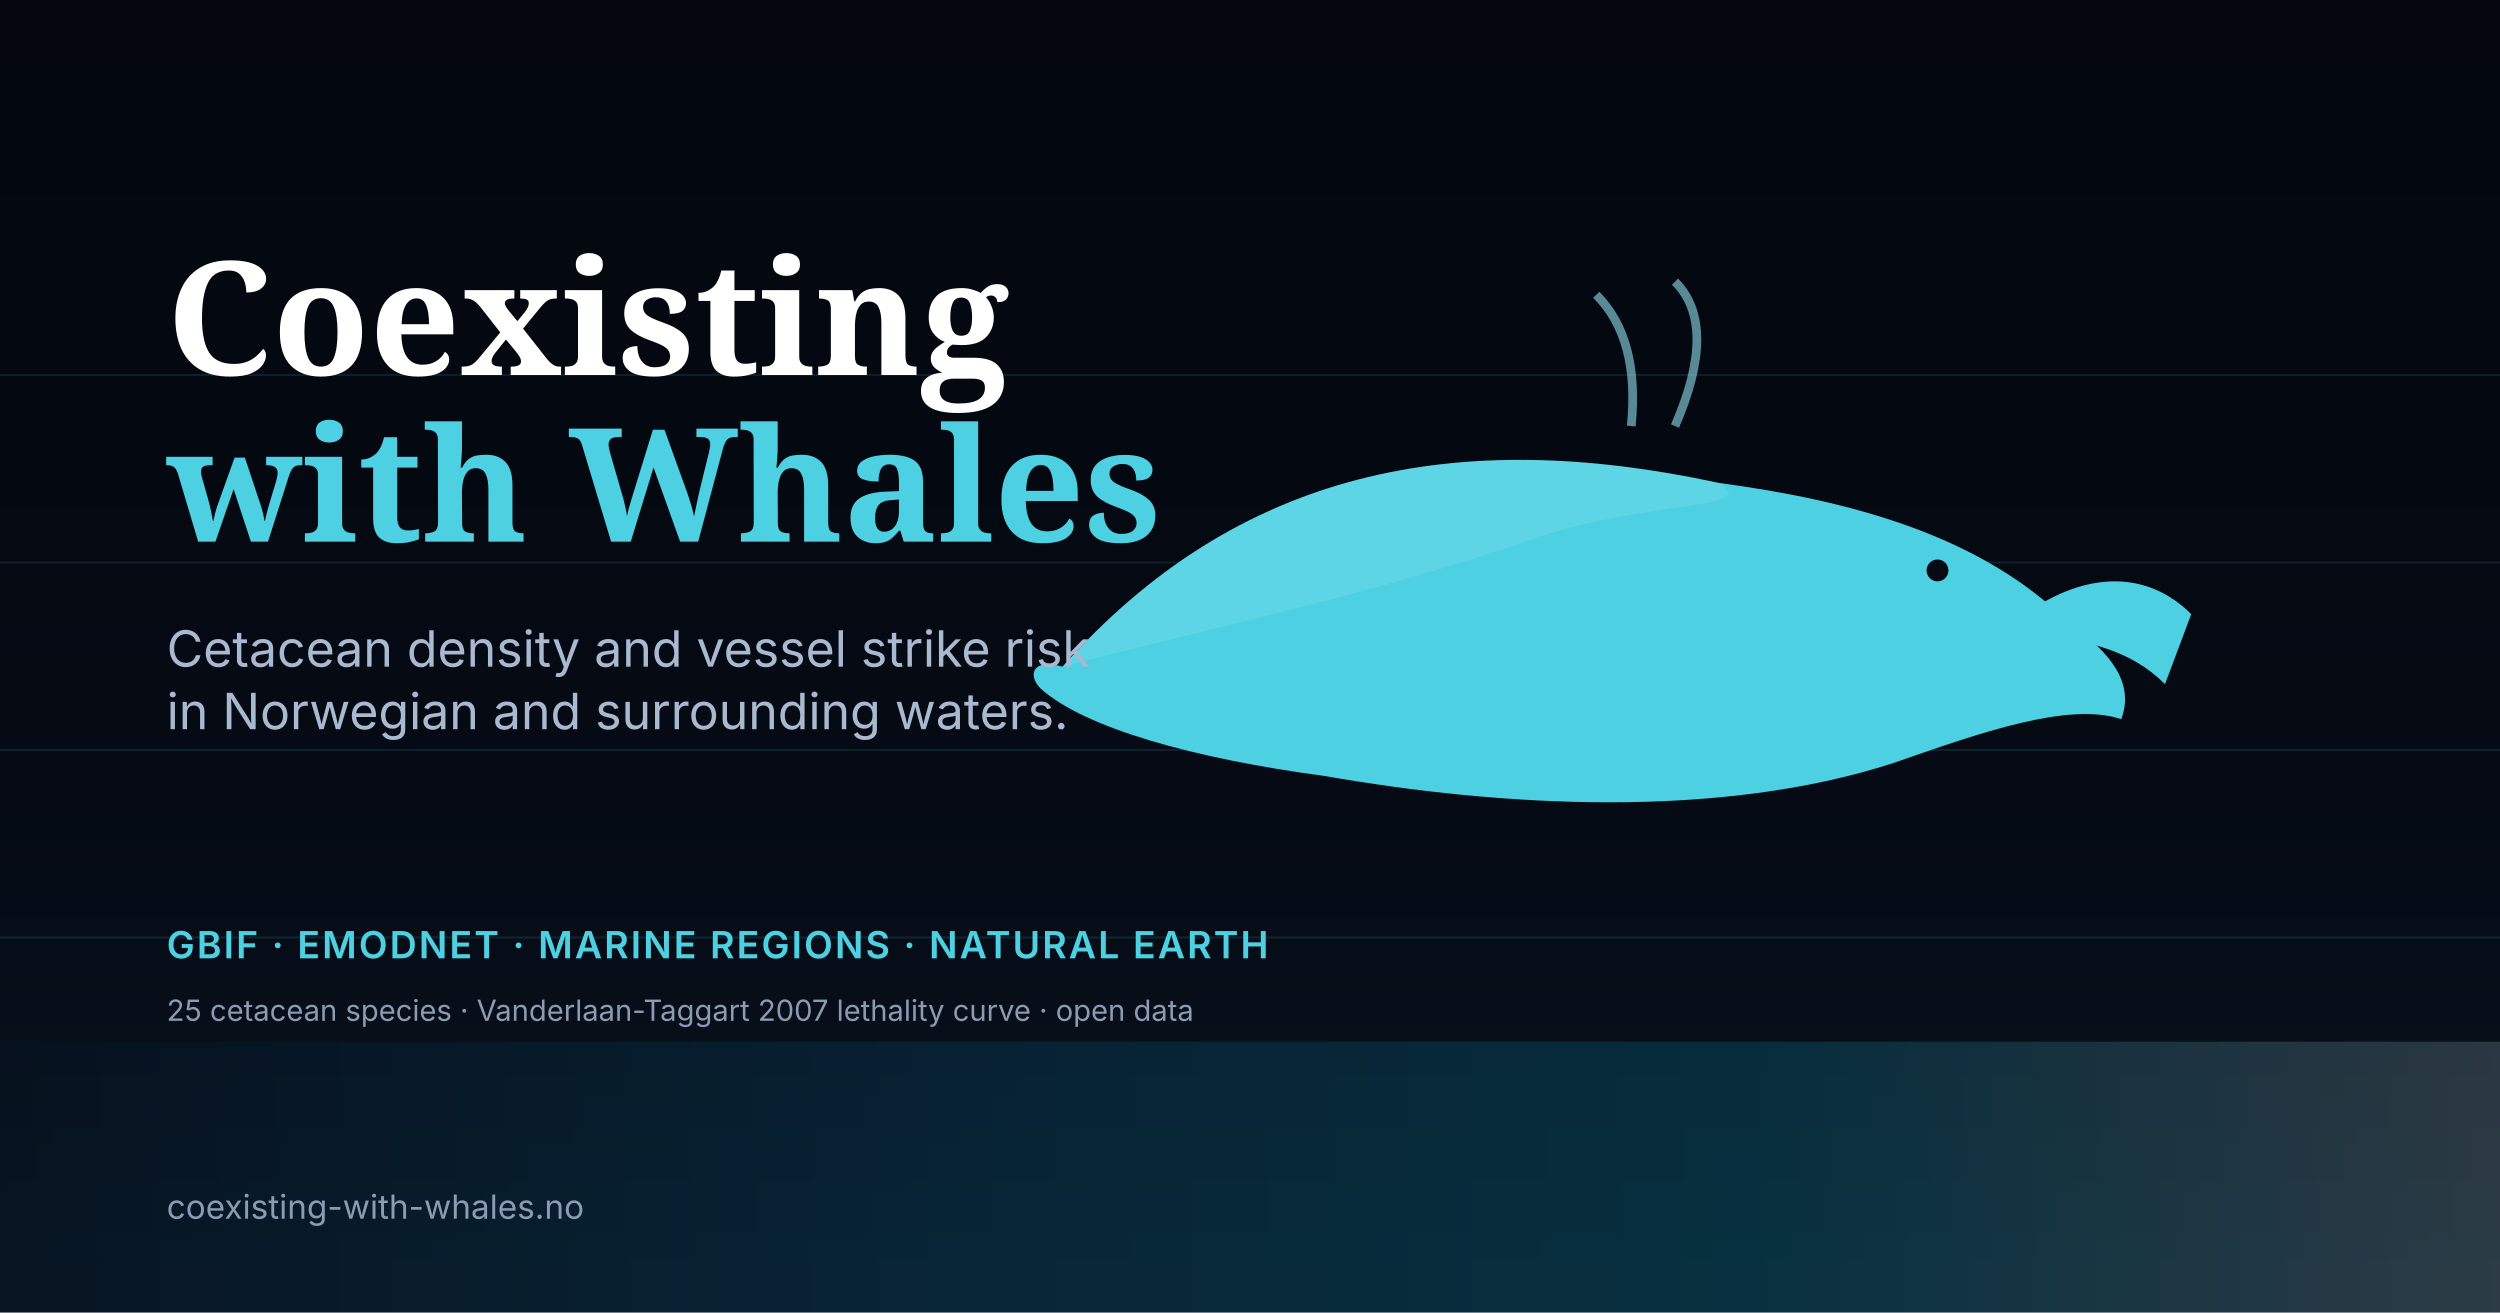
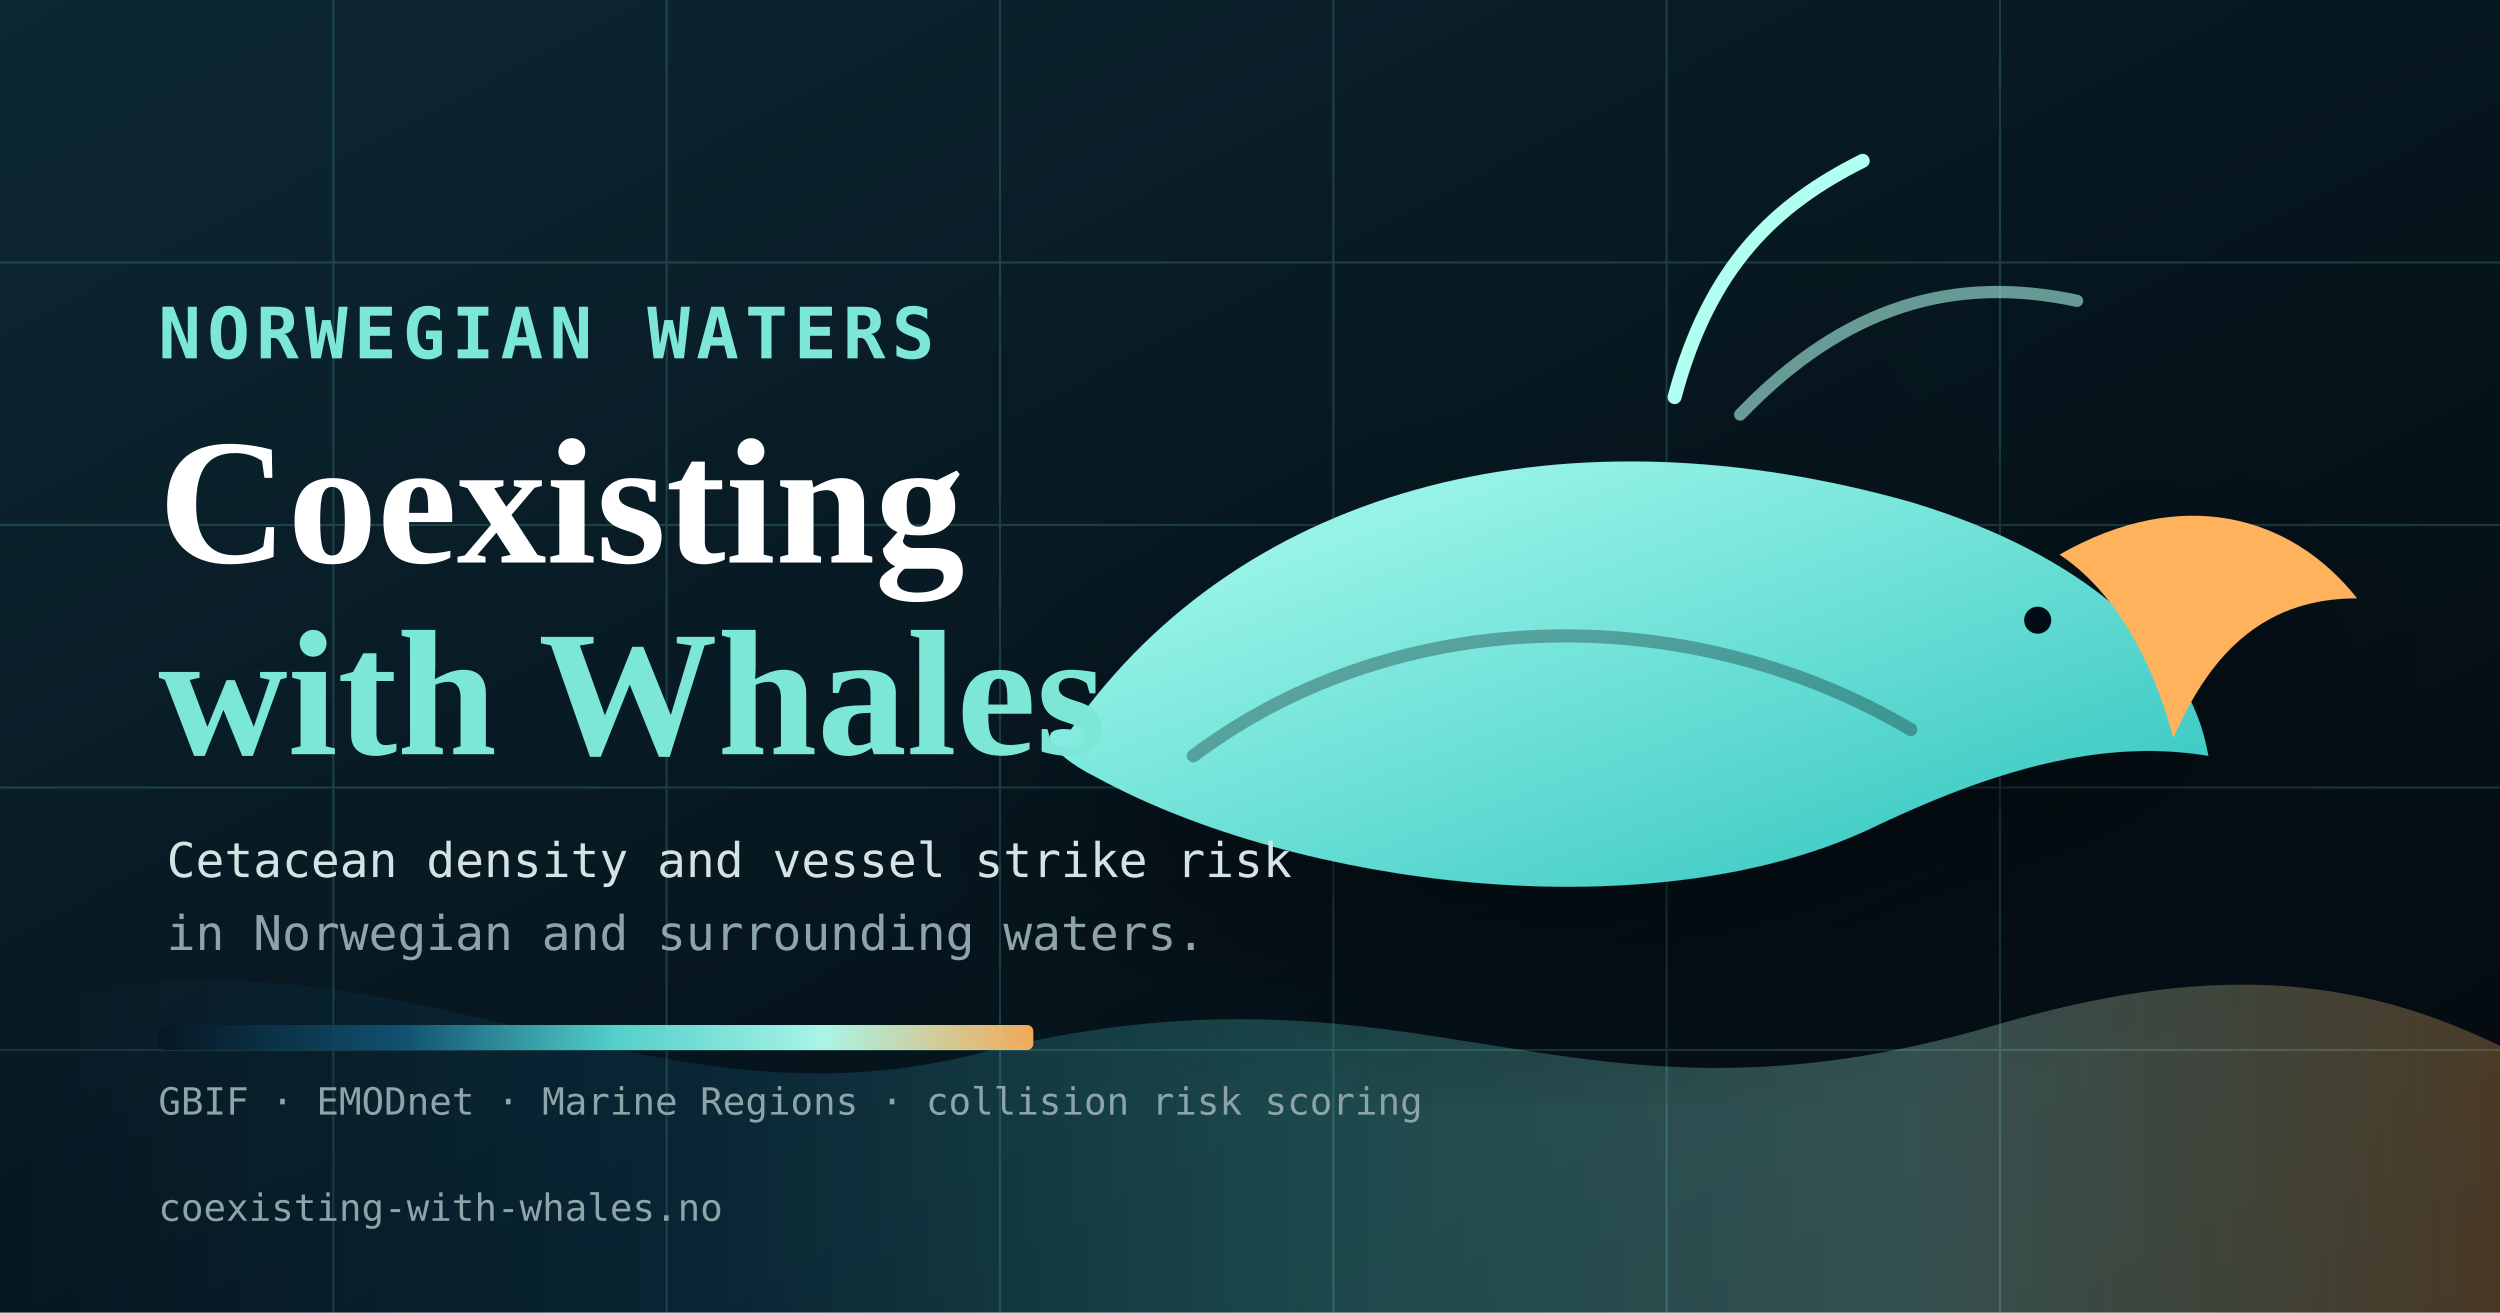
<svg xmlns="http://www.w3.org/2000/svg" viewBox="0 0 1200 630">
  <defs>
-     <linearGradient id="bg" x1="0" y1="0" x2="0" y2="1">
-       <stop offset="0" stop-color="#03070d" />
-       <stop offset="0.6" stop-color="#050a14" />
-       <stop offset="1" stop-color="#0a141f" />
+     <linearGradient id="bg" x1="0" y1="0" x2="1" y2="1">
+       <stop offset="0" stop-color="#0d2833" />
+       <stop offset="0.55" stop-color="#06151d" />
+       <stop offset="1" stop-color="#03090e" />
    </linearGradient>
-     <linearGradient id="ocean" x1="0" y1="0" x2="1" y2="0">
-       <stop offset="0" stop-color="#001a33" />
-       <stop offset="0.4" stop-color="#0078a8" />
-       <stop offset="0.7" stop-color="#00b4d8" />
-       <stop offset="1" stop-color="#caf0f8" />
+     <linearGradient id="heat" x1="0" y1="0" x2="1" y2="0">
+       <stop offset="0" stop-color="#071722" />
+       <stop offset="0.28" stop-color="#125374" />
+       <stop offset="0.52" stop-color="#55d8d2" />
+       <stop offset="0.76" stop-color="#b1fff1" />
+       <stop offset="1" stop-color="#ffb25c" />
    </linearGradient>
+     <linearGradient id="whale" x1="0" y1="0" x2="1" y2="1">
+       <stop offset="0" stop-color="#b1fff1" />
+       <stop offset="1" stop-color="#2bc2bd" />
+     </linearGradient>
+     <filter id="softShadow" x="-20%" y="-20%" width="140%" height="150%">
+       <feDropShadow dx="0" dy="22" stdDeviation="22" flood-color="#000000" flood-opacity="0.42" />
+     </filter>
  </defs>
  <rect width="1200" height="630" fill="url(#bg)" />
-   <rect x="0" y="500" width="1200" height="130" fill="url(#ocean)" opacity="0.18" />
-   <line x1="0" y1="180" x2="1200" y2="180" stroke="rgba(77,208,225,0.12)" stroke-width="1" />
-   <line x1="0" y1="270" x2="1200" y2="270" stroke="rgba(77,208,225,0.12)" stroke-width="1" />
-   <line x1="0" y1="360" x2="1200" y2="360" stroke="rgba(77,208,225,0.12)" stroke-width="1" />
-   <line x1="0" y1="450" x2="1200" y2="450" stroke="rgba(77,208,225,0.12)" stroke-width="1" />
-   <g transform="translate(720, 320) scale(2.1)">
-     <path d="M-100 0 C -60 -45, -10 -55, 50 -42 C 80 -38, 110 -30, 130 -10 C 140 -3, 145 4, 142 12 C 130 8, 110 15, 90 22 C 50 35, 0 32, -40 25 C -70 21, -95 14, -105 5 C -108 2, -107 -2, -100 0 Z" fill="#4dd0e1" />
-     <path d="M120 -12 C 134 -22, 148 -22, 158 -12 L 152 4 C 144 -4, 134 -6, 120 -8 Z" fill="#4dd0e1" />
-     <circle cx="100" cy="-22" r="2.5" fill="#050a14" />
-     <path d="M-100 0 C -60 -45, -10 -55, 50 -42 C 60 -36, 35 -38, 10 -30 C -30 -16, -70 -8, -100 0 Z" fill="rgba(255,255,255,0.10)" />
-     <path d="M30 -55 Q 32 -75, 22 -85" stroke="#90e0ef" stroke-width="2" fill="none" opacity="0.6" />
-     <path d="M40 -55 Q 50 -78, 40 -88" stroke="#90e0ef" stroke-width="2" fill="none" opacity="0.6" />
+   <g opacity="0.18" stroke="#7ce7d7" stroke-width="1">
+     <path d="M0 126 H1200" />
+     <path d="M0 252 H1200" />
+     <path d="M0 378 H1200" />
+     <path d="M0 504 H1200" />
+     <path d="M160 0 V630" />
+     <path d="M320 0 V630" />
+     <path d="M480 0 V630" />
+     <path d="M640 0 V630" />
+     <path d="M800 0 V630" />
+     <path d="M960 0 V630" />
  </g>
-   <text x="80" y="180" font-family="Georgia, serif" font-size="76" font-weight="700" fill="#ffffff">
-     Coexisting
-   </text>
-   <text x="80" y="260" font-family="Georgia, serif" font-size="76" font-weight="700" fill="#4dd0e1">
-     with Whales
-   </text>
-   <text x="80" y="320" font-family="-apple-system, sans-serif" font-size="24" fill="#a8b9d0" font-weight="400">
-     Cetacean density and vessel strike risk
-   </text>
-   <text x="80" y="350" font-family="-apple-system, sans-serif" font-size="24" fill="#a8b9d0" font-weight="400">
-     in Norwegian and surrounding waters.
-   </text>
-   <text x="80" y="460" font-family="-apple-system, sans-serif" font-size="18" fill="#4dd0e1" font-weight="600" letter-spacing="1">
-     GBIF · EMODNET · MARINE REGIONS · NATURAL EARTH
-   </text>
-   <text x="80" y="490" font-family="-apple-system, sans-serif" font-size="14" fill="#8b9bb1">
-     25 cetacean species · Vanderlaan-Taggart 2007 lethality curve · open data
-   </text>
-   <text x="80" y="585" font-family="-apple-system, sans-serif" font-size="16" fill="#8b9bb1">
-     coexisting-with-whales.no
-   </text>
+   <path d="M0 486 C 180 430, 302 548, 468 506 C 684 451, 748 554, 958 492 C 1060 462, 1130 468, 1200 502 V630 H0 Z" fill="url(#heat)" opacity="0.28" />
+   <rect x="76" y="492" width="420" height="12" rx="3" fill="url(#heat)" opacity="0.95" />
+   <text x="76" y="535" font-family="Roboto Mono, monospace" font-size="18" fill="#8da4a8">GBIF · EMODnet · Marine Regions · collision risk scoring</text>
+   <g transform="translate(745 304) scale(2.1)" filter="url(#softShadow)">
+     <path d="M-110 22 C -70 -35, 4 -52, 82 -30 C 122 -18, 146 4, 150 28 C 126 24, 101 31, 72 45 C 22 68, -58 58, -104 33 C -116 27, -118 21, -110 22 Z" fill="url(#whale)" />
+     <path d="M116 -18 C 144 -34, 169 -27, 184 -8 C 164 -8, 151 3, 142 24 C 137 5, 128 -10, 116 -18 Z" fill="#ffb25c" />
+     <path d="M-82 28 C -34 -8, 33 -7, 82 22" fill="none" stroke="#041016" stroke-width="3" stroke-linecap="round" opacity="0.32" />
+     <circle cx="111" cy="-3" r="3.1" fill="#041016" />
+     <path d="M28 -54 C 36 -84, 51 -98, 71 -108" fill="none" stroke="#b1fff1" stroke-width="3.2" stroke-linecap="round" />
+     <path d="M43 -50 C 67 -75, 92 -82, 120 -76" fill="none" stroke="#b1fff1" stroke-width="2.8" stroke-linecap="round" opacity="0.56" />
+   </g>
+   <text x="76" y="172" font-family="Roboto Mono, monospace" font-size="34" font-weight="700" fill="#7ce7d7" letter-spacing="3">NORWEGIAN WATERS</text>
+   <text x="76" y="270" font-family="Georgia, 'Times New Roman', serif" font-size="86" font-weight="700" fill="#ffffff">Coexisting</text>
+   <text x="76" y="362" font-family="Georgia, 'Times New Roman', serif" font-size="86" font-weight="700" fill="#7ce7d7">with Whales</text>
+   <text x="80" y="421" font-family="Roboto Mono, monospace" font-size="23" fill="#d4e3e3">Cetacean density and vessel strike risk</text>
+   <text x="80" y="456" font-family="Roboto Mono, monospace" font-size="23" fill="#8da4a8">in Norwegian and surrounding waters.</text>
+   <text x="76" y="586" font-family="Roboto Mono, monospace" font-size="18" fill="#8da4a8">coexisting-with-whales.no</text>
</svg>
